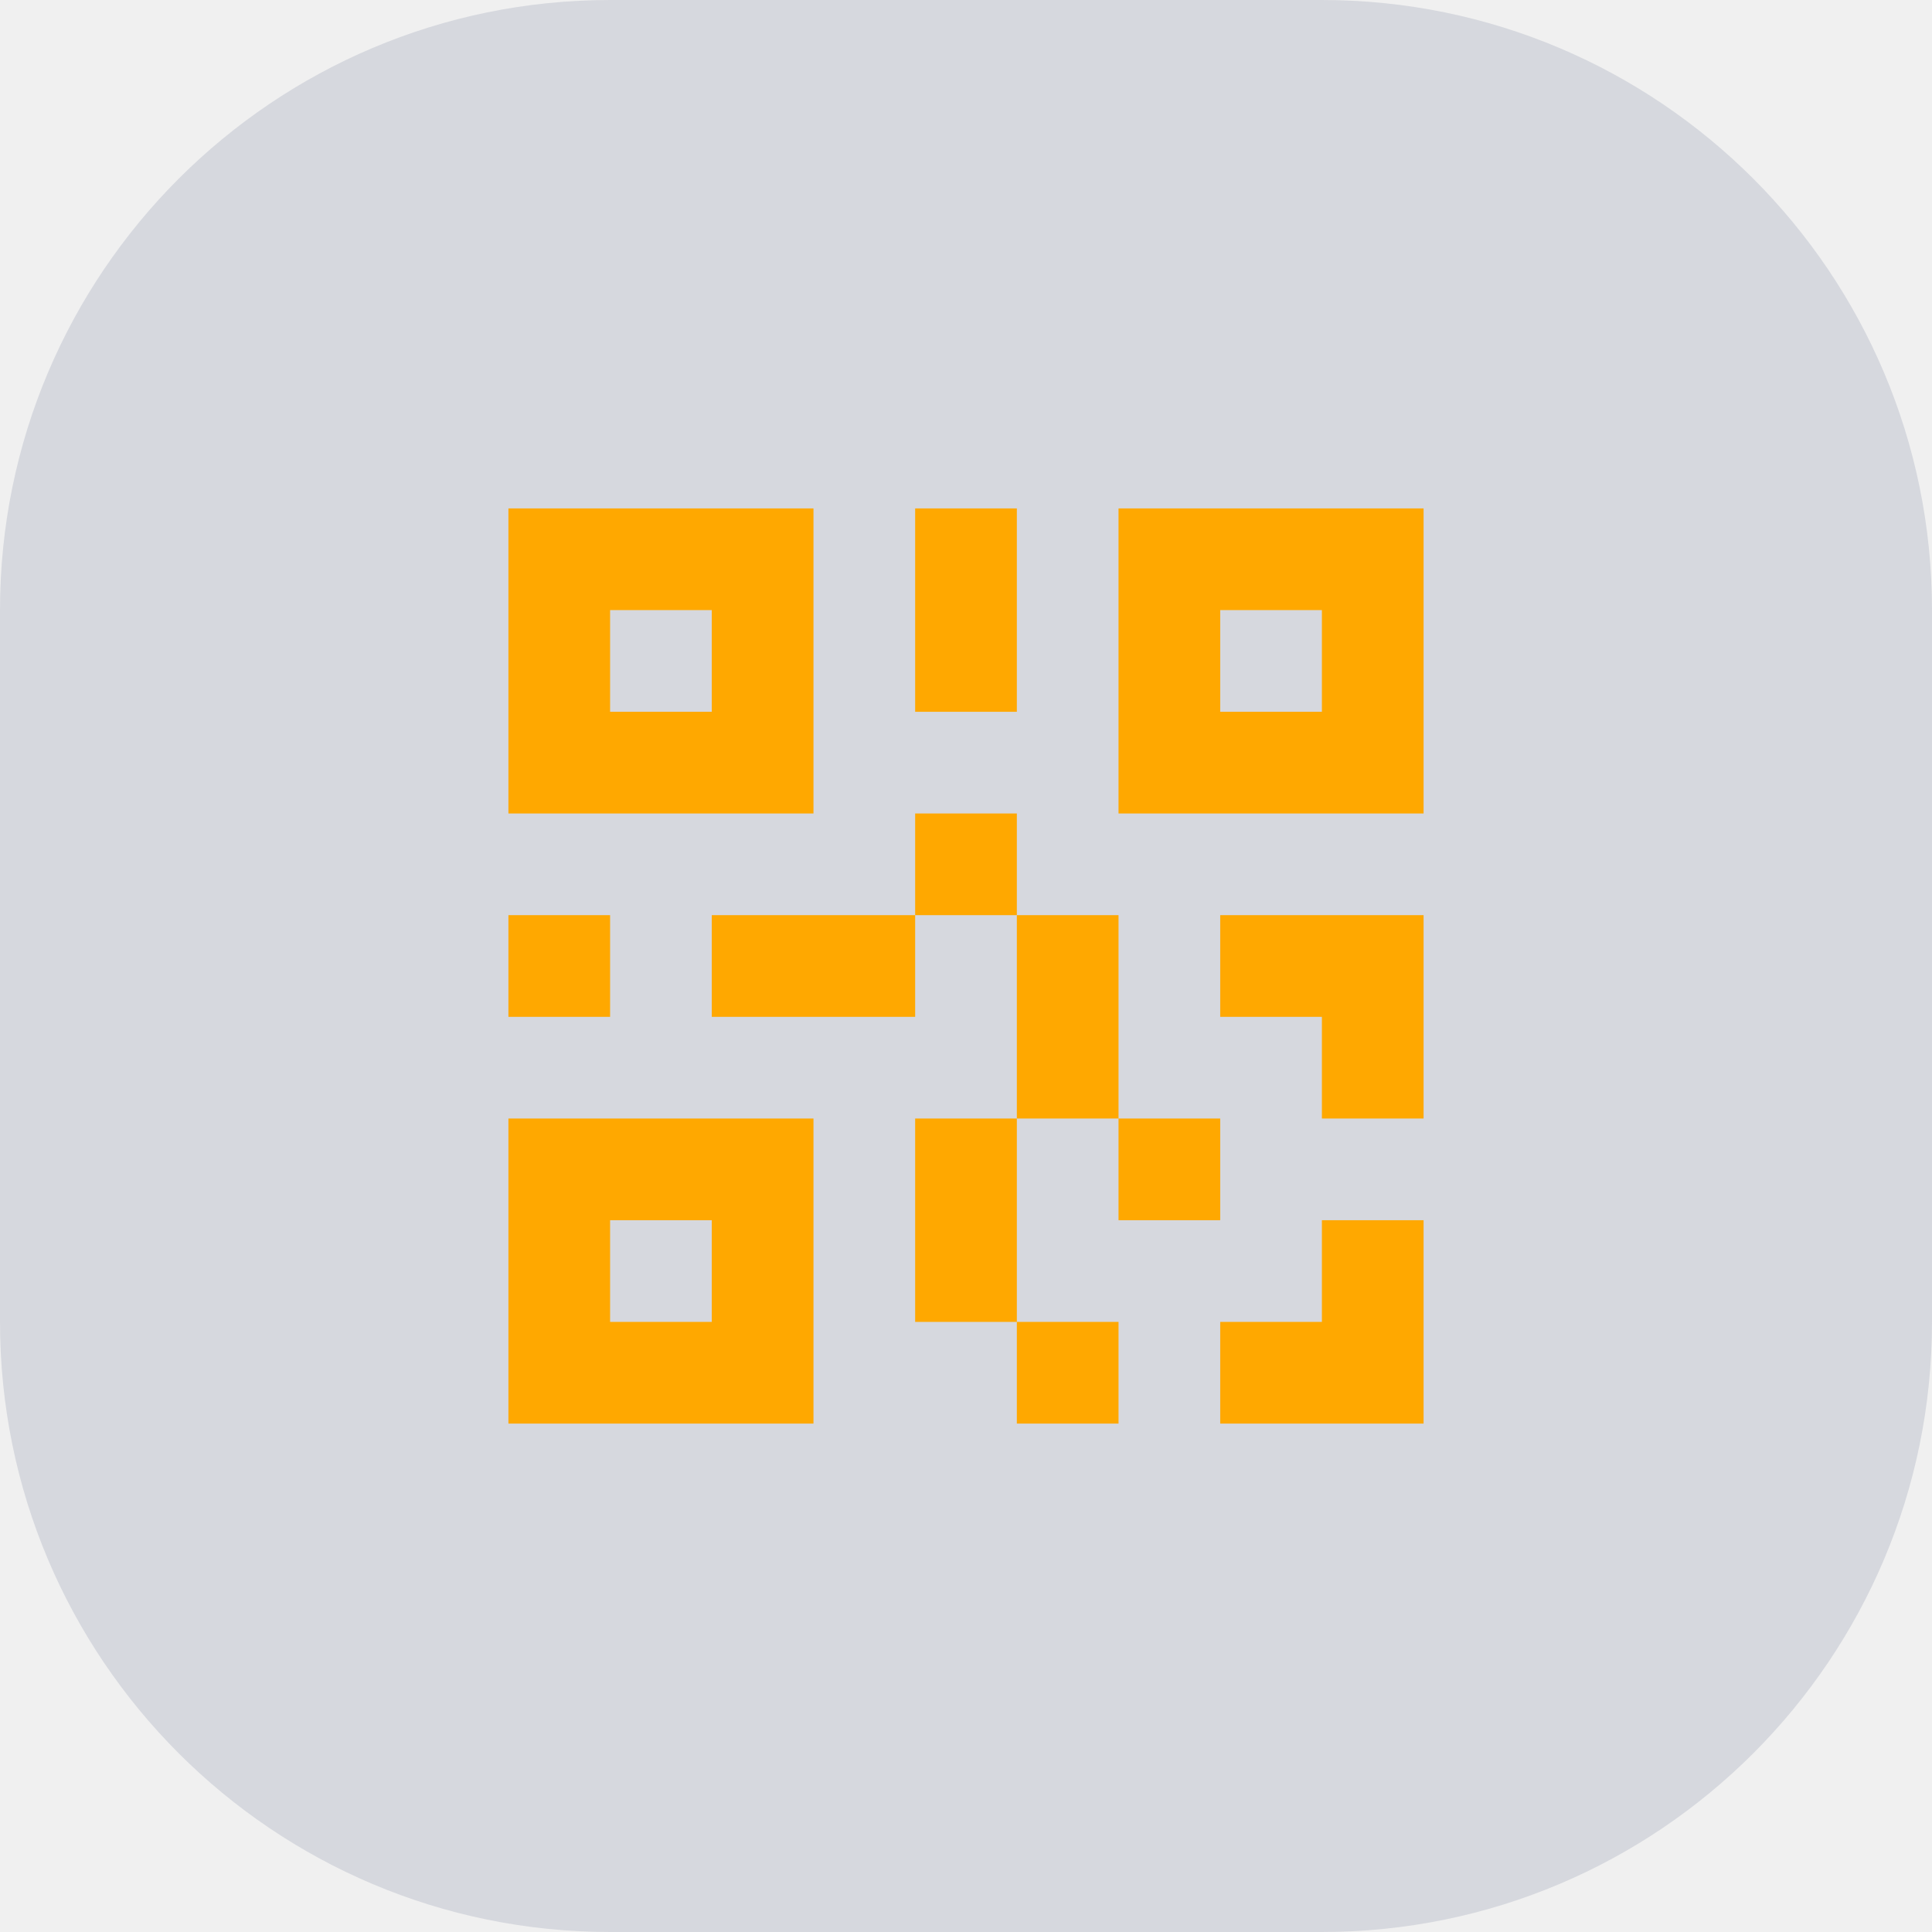
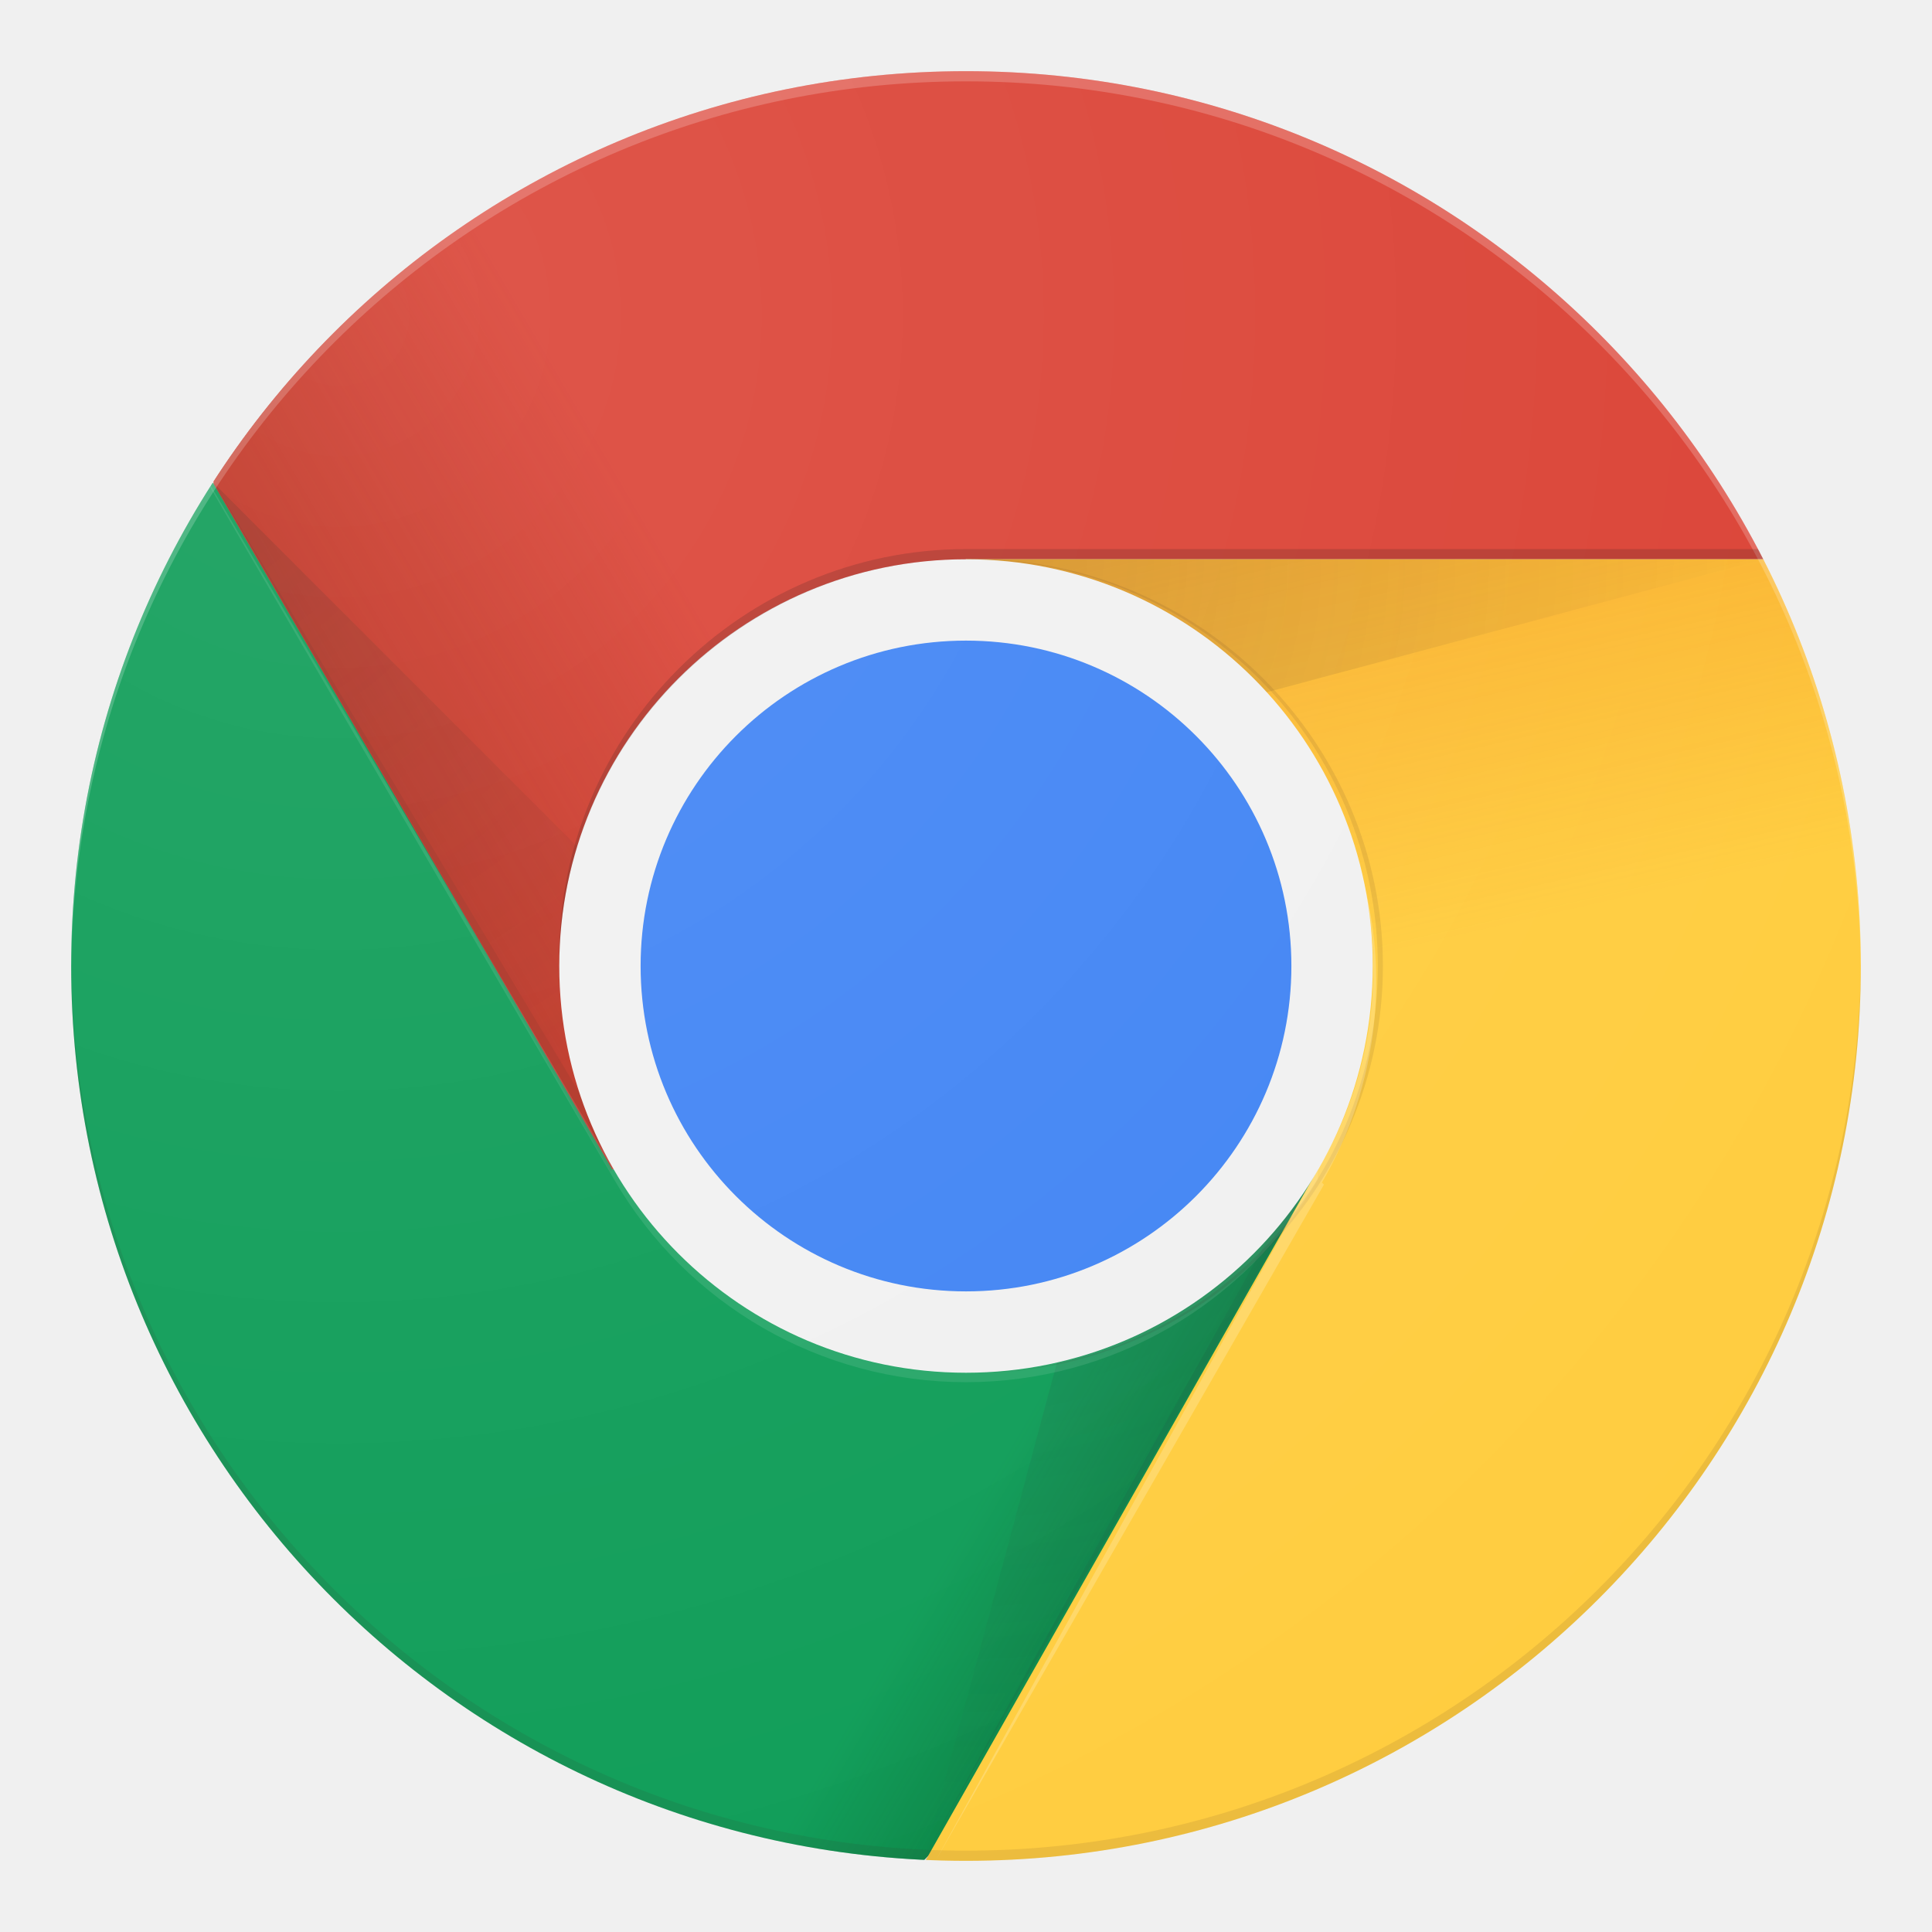
- <svg xmlns="http://www.w3.org/2000/svg" width="38" height="38" viewBox="0 0 38 38" fill="none">
-   <rect width="38" height="38" rx="12" fill="#6E7899" fill-opacity="0.2" />
-   <path d="M16 10H10V16H16V10ZM14 14H12V12H14V14ZM10 28H16V22H10V28ZM12 24H14V26H12V24ZM22 10V16H28V10H22ZM26 14H24V12H26V14ZM18 10H20V14H18V10ZM18 16H20V18H18V16ZM10 18H12V20H10V18ZM14 18H18V20H14V18ZM22 22H24V24H22V22ZM18 24V26H20V22H18V24ZM20 26H22V28H20V26ZM20 18H22V22H20V18ZM26 18H24V20H26V22H28V18H26ZM26 26H24V28H28V24H26V26Z" fill="#FFA800" />
+ <svg xmlns="http://www.w3.org/2000/svg" xmlns:xlink="http://www.w3.org/1999/xlink" width="800px" height="800px" viewBox="0 0 190 190" fill="none">
+   <linearGradient id="d" x1="28.3" x2="80.8" y1="75" y2="44.4" gradientUnits="userSpaceOnUse">
+     <stop offset="0" stop-color="#a52714" stop-opacity=".6" />
+     <stop offset=".7" stop-color="#a52714" stop-opacity="0" />
+   </linearGradient>
+   <linearGradient id="f" x1="109.9" x2="51.5" y1="164.5" y2="130.3" gradientUnits="userSpaceOnUse">
+     <stop offset="0" stop-color="#055524" stop-opacity=".4" />
+     <stop offset=".3" stop-color="#055524" stop-opacity="0" />
+   </linearGradient>
+   <linearGradient id="h" x1="121.9" x2="136.6" y1="49.8" y2="114.1" gradientUnits="userSpaceOnUse">
+     <stop offset="0" stop-color="#ea6100" stop-opacity=".3" />
+     <stop offset=".7" stop-color="#ea6100" stop-opacity="0" />
+   </linearGradient>
+   <radialGradient id="a" cx="91.2" cy="55" r="84.1" gradientUnits="userSpaceOnUse">
+     <stop offset="0" stop-color="#3e2723" stop-opacity=".2" />
+     <stop offset="1" stop-color="#3e2723" stop-opacity="0" />
+   </radialGradient>
+   <radialGradient id="i" cx="20.9" cy="47.5" r="78" xlink:href="#a" />
+   <radialGradient id="j" cx="94.8" cy="95.1" r="87.9" gradientUnits="userSpaceOnUse">
+     <stop offset="0" stop-color="#263238" stop-opacity=".2" />
+     <stop offset="1" stop-color="#263238" stop-opacity="0" />
+   </radialGradient>
+   <radialGradient id="k" cx="33.3" cy="31" r="176.8" gradientUnits="userSpaceOnUse">
+     <stop offset="0" stop-color="#ffffff" stop-opacity=".1" />
+     <stop offset="1" stop-color="#ffffff" stop-opacity="0" />
+   </radialGradient>
+   <clipPath id="b">
+     <circle cx="95" cy="95" r="88" />
+   </clipPath>
+   <g clip-path="url(#b)">
+     <use fill="#db4437" xlink:href="#c" />
+     <use fill="url(#d)" xlink:href="#c" />
+     <use fill="#0f9d58" xlink:href="#e" />
+     <use fill="url(#f)" xlink:href="#e" />
+     <use fill="#ffcd40" xlink:href="#g" />
+     <use fill="url(#h)" xlink:href="#g" />
+     <g fill-opacity=".1">
+       <path fill="#3e2723" d="M61.3 114.7L21 47.4l39 67.8z" />
+       <path fill="#263238" d="M128.8 116.3l-.8-.4-37.3 67 38.3-67z" />
+     </g>
+     <path id="e" d="M7 183h83.8l39-39v-29H60.2L7 23.5z" />
+     <path id="g" d="M95 55l34.6 60L91 183h92V55z" />
+     <path id="c" d="M21 7v108h39.4L95 55h88V7z" />
+     <path fill="url(#a)" d="M95 55v21l78.4-21z" />
+     <path fill="url(#i)" d="M21 47.5l57.2 57.2L60.4 115z" />
+     <path fill="url(#j)" d="M90.8 183l21-78.3 17.8 10.3z" />
+     <circle cx="95" cy="95" r="40" fill="#f1f1f1" />
+     <circle cx="95" cy="95" r="32" fill="#4285f4" />
+     <circle cx="95" cy="95" r="88" fill="url(#k)" />
+     <g fill="#3e2723" fill-opacity=".1">
+       <path fill="#ffffff" d="M129.6 115a40 40 0 01-69.2 0L7 24.5 60.4 116a40 40 0 0069.2 0z" />
+       <path d="M96 55h-.5a40 40 0 110 80h.5c22 0 40-18 40-40s-18-40-40-40zm-1 127a88 88 0 0088-87.5v.5A88 88 0 017 95v-.5A88 88 0 0095 182z" />
+       <g fill-opacity=".2">
+         <path fill="#ffffff" d="M130 116.3a39.3 39.3 0 003.4-32 38 38 0 01-3.8 30.7L92 183l38.2-66.5zM95 8a88 88 0 0188 87.5V95A88 88 0 007 95v.5A88 88 0 0195 8z" />
+         <path d="M95 54c-22 0-40 18-40 40v1c0-22 18-40 40-40h88v-1z" />
+       </g>
+     </g>
+   </g>
</svg>
